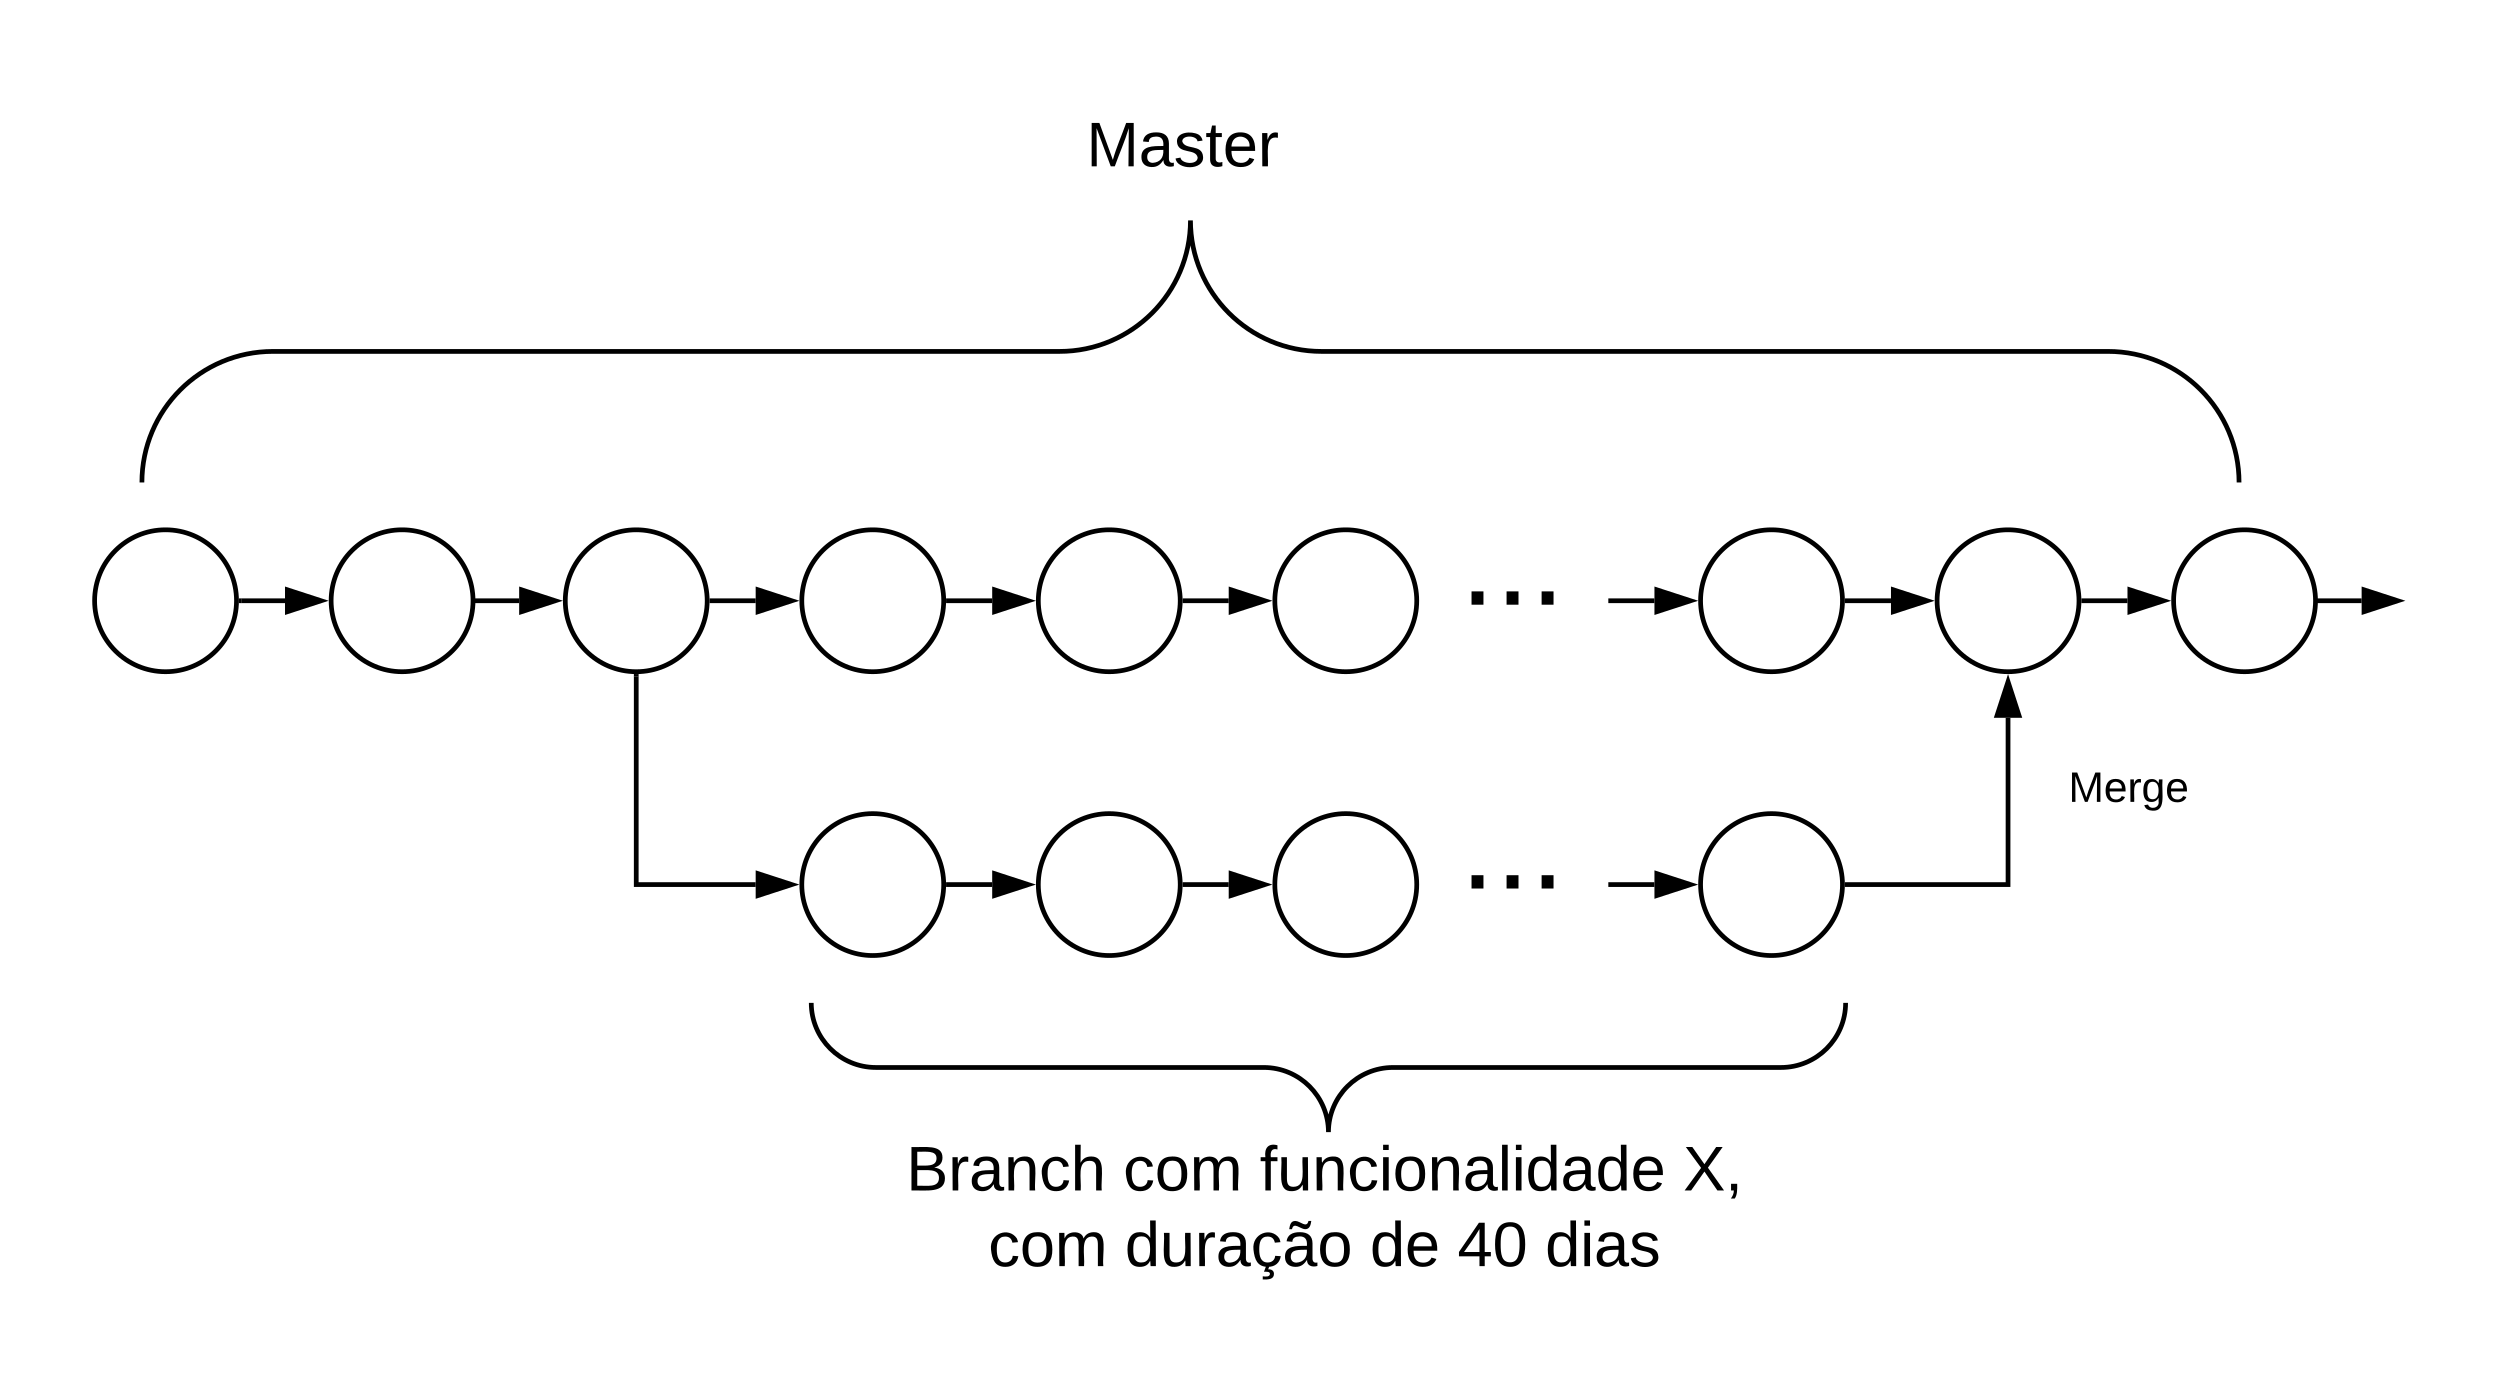
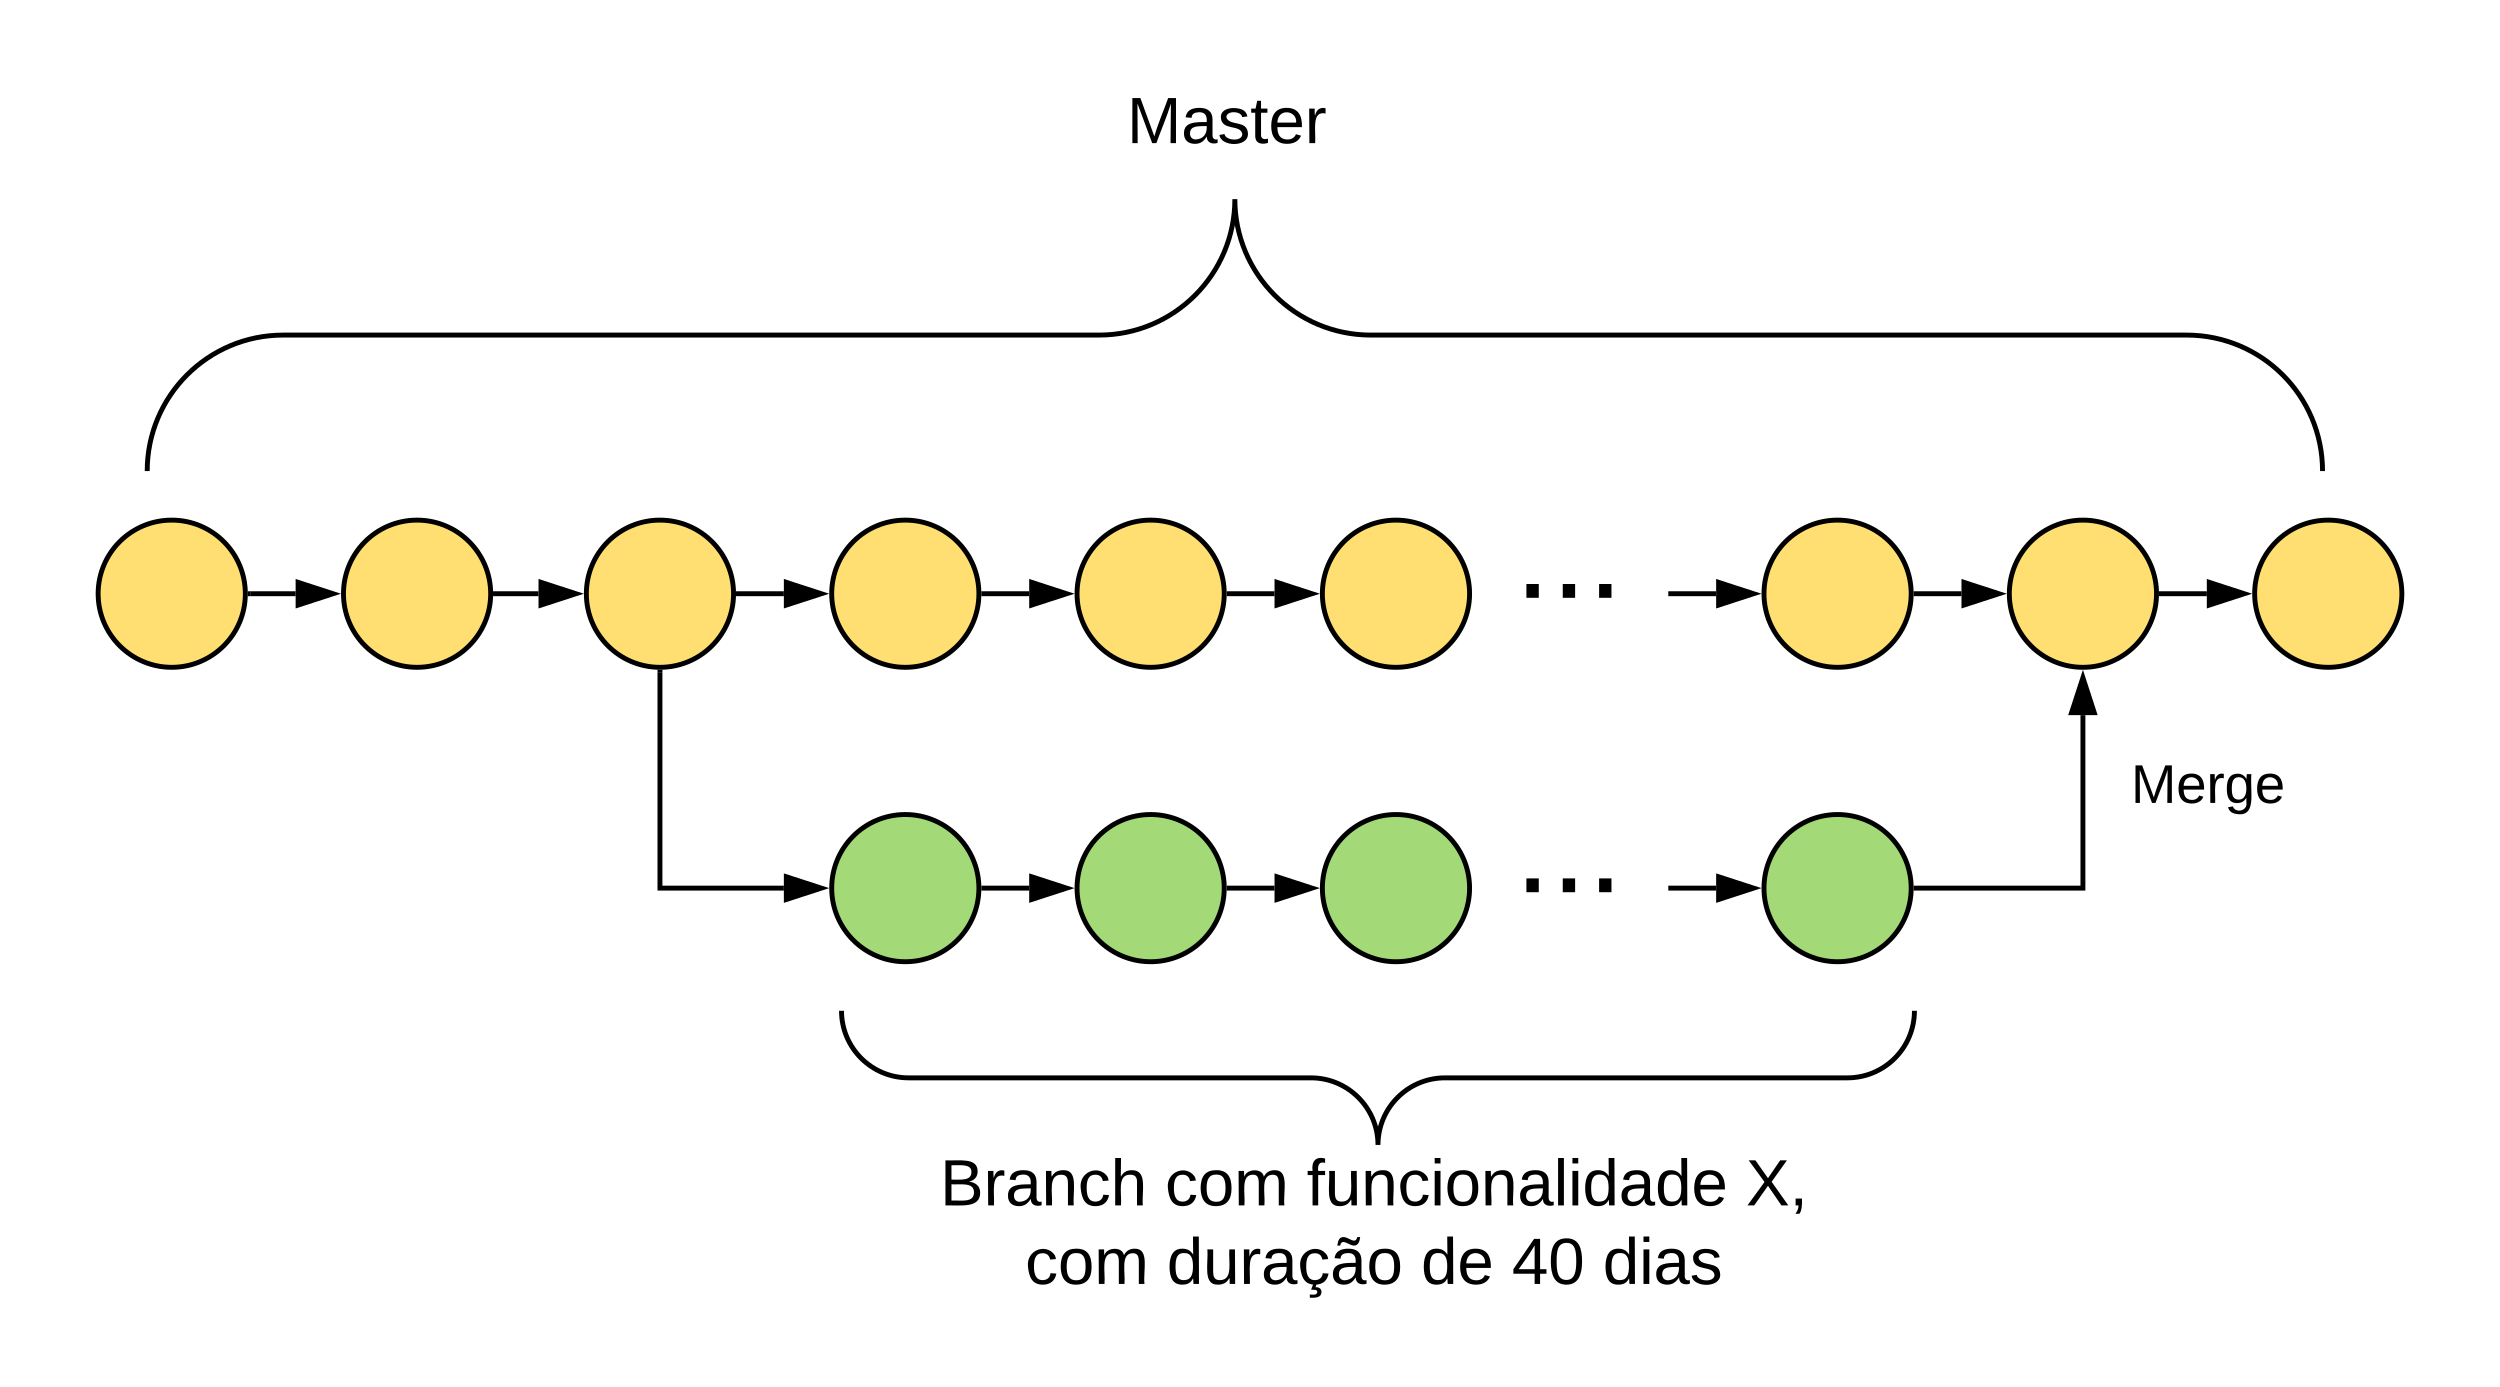
- <svg xmlns="http://www.w3.org/2000/svg" xmlns:ns1="lucid" xmlns:xlink="http://www.w3.org/1999/xlink" width="1057" height="589">
-   <g transform="translate(-40 -16)" ns1:page-tab-id="0_0">
+ <svg xmlns="http://www.w3.org/2000/svg" xmlns:ns1="lucid" xmlns:xlink="http://www.w3.org/1999/xlink" width="1019" height="565">
+   <g transform="translate(-40 -28)" ns1:page-tab-id="0_0">
    <path d="M0 0h1870.4v1323.2H0z" fill="#fff" />
-     <path d="M140 270c0 16.57-13.43 30-30 30s-30-13.43-30-30 13.43-30 30-30 30 13.43 30 30zM240 270c0 16.57-13.43 30-30 30s-30-13.43-30-30 13.43-30 30-30 30 13.43 30 30z" stroke="#000" stroke-width="2" fill="#fff" />
+     <path d="M140 270c0 16.57-13.43 30-30 30s-30-13.43-30-30 13.43-30 30-30 30 13.43 30 30zM240 270c0 16.57-13.43 30-30 30s-30-13.43-30-30 13.43-30 30-30 30 13.43 30 30z" stroke="#000" stroke-width="2" fill="#ffdf71" />
    <path d="M142 270h18.5" stroke="#000" stroke-width="2" fill="none" />
    <path d="M142.03 271h-1.1l.07-.98-.03-1.02h1.06z" />
    <path d="M175.76 270l-14.26 4.64v-9.28z" stroke="#000" stroke-width="2" />
-     <path d="M339 270c0 16.57-13.43 30-30 30s-30-13.43-30-30 13.43-30 30-30 30 13.43 30 30z" stroke="#000" stroke-width="2" fill="#fff" />
+     <path d="M339 270c0 16.57-13.43 30-30 30s-30-13.43-30-30 13.43-30 30-30 30 13.43 30 30z" stroke="#000" stroke-width="2" fill="#ffdf71" />
    <path d="M241 270h18.5M241.03 270H240" stroke="#000" stroke-width="2" fill="none" />
    <path d="M274.76 270l-14.26 4.64v-9.28z" stroke="#000" stroke-width="2" />
-     <path d="M439 270c0 16.57-13.43 30-30 30s-30-13.43-30-30 13.43-30 30-30 30 13.43 30 30z" stroke="#000" stroke-width="2" fill="#fff" />
+     <path d="M439 270c0 16.57-13.43 30-30 30s-30-13.43-30-30 13.43-30 30-30 30 13.43 30 30z" stroke="#000" stroke-width="2" fill="#ffdf71" />
    <path d="M341 270h18.5M341.03 270H340" stroke="#000" stroke-width="2" fill="none" />
    <path d="M374.76 270l-14.26 4.64v-9.28z" stroke="#000" stroke-width="2" />
-     <path d="M539 270c0 16.57-13.43 30-30 30s-30-13.43-30-30 13.43-30 30-30 30 13.43 30 30z" stroke="#000" stroke-width="2" fill="#fff" />
+     <path d="M539 270c0 16.57-13.43 30-30 30s-30-13.43-30-30 13.43-30 30-30 30 13.43 30 30z" stroke="#000" stroke-width="2" fill="#ffdf71" />
    <path d="M441 270h18.5M441.03 270H440" stroke="#000" stroke-width="2" fill="none" />
    <path d="M474.76 270l-14.26 4.64v-9.28z" stroke="#000" stroke-width="2" />
-     <path d="M639 270c0 16.57-13.43 30-30 30s-30-13.43-30-30 13.43-30 30-30 30 13.43 30 30z" stroke="#000" stroke-width="2" fill="#fff" />
+     <path d="M639 270c0 16.57-13.43 30-30 30s-30-13.43-30-30 13.43-30 30-30 30 13.43 30 30z" stroke="#000" stroke-width="2" fill="#ffdf71" />
    <path d="M541 270h18.5M541.03 270H540" stroke="#000" stroke-width="2" fill="none" />
    <path d="M574.76 270l-14.26 4.64v-9.28z" stroke="#000" stroke-width="2" />
-     <path d="M439 390c0 16.57-13.43 30-30 30s-30-13.43-30-30 13.43-30 30-30 30 13.43 30 30z" stroke="#000" stroke-width="2" fill="#fff" />
+     <path d="M439 390c0 16.57-13.43 30-30 30s-30-13.43-30-30 13.43-30 30-30 30 13.43 30 30z" stroke="#000" stroke-width="2" fill="#a3d977" />
    <path d="M309 302v88h50.5" stroke="#000" stroke-width="2" fill="none" />
    <path d="M308.98 301l1.02-.03v1.06h-2v-1.1z" />
    <path d="M374.76 390l-14.26 4.64v-9.28z" stroke="#000" stroke-width="2" />
-     <path d="M539 390c0 16.57-13.43 30-30 30s-30-13.43-30-30 13.43-30 30-30 30 13.43 30 30z" stroke="#000" stroke-width="2" fill="#fff" />
+     <path d="M539 390c0 16.57-13.43 30-30 30s-30-13.43-30-30 13.43-30 30-30 30 13.43 30 30z" stroke="#000" stroke-width="2" fill="#a3d977" />
    <path d="M441 390h18.5M441.03 390H440" stroke="#000" stroke-width="2" fill="none" />
    <path d="M474.76 390l-14.26 4.64v-9.28z" stroke="#000" stroke-width="2" />
-     <path d="M639 390c0 16.57-13.43 30-30 30s-30-13.43-30-30 13.43-30 30-30 30 13.43 30 30z" stroke="#000" stroke-width="2" fill="#fff" />
+     <path d="M639 390c0 16.57-13.43 30-30 30s-30-13.43-30-30 13.43-30 30-30 30 13.43 30 30z" stroke="#000" stroke-width="2" fill="#a3d977" />
    <path d="M541 390h18.5M541.03 390H540" stroke="#000" stroke-width="2" fill="none" />
    <path d="M574.76 390l-14.26 4.64v-9.28z" stroke="#000" stroke-width="2" />
-     <path d="M819 270c0 16.57-13.43 30-30 30s-30-13.43-30-30 13.43-30 30-30 30 13.43 30 30z" stroke="#000" stroke-width="2" fill="#fff" />
+     <path d="M819 270c0 16.57-13.43 30-30 30s-30-13.43-30-30 13.43-30 30-30 30 13.43 30 30z" stroke="#000" stroke-width="2" fill="#ffdf71" />
    <path d="M721 270h18.5M721.03 270H720" stroke="#000" stroke-width="2" fill="none" />
    <path d="M754.76 270l-14.26 4.64v-9.28z" stroke="#000" stroke-width="2" />
-     <path d="M919 270c0 16.57-13.43 30-30 30s-30-13.43-30-30 13.43-30 30-30 30 13.43 30 30z" stroke="#000" stroke-width="2" fill="#fff" />
+     <path d="M919 270c0 16.57-13.43 30-30 30s-30-13.43-30-30 13.43-30 30-30 30 13.43 30 30z" stroke="#000" stroke-width="2" fill="#ffdf71" />
    <path d="M821 270h18.5M821.03 270H820" stroke="#000" stroke-width="2" fill="none" />
    <path d="M854.76 270l-14.26 4.64v-9.28z" stroke="#000" stroke-width="2" />
-     <path d="M620 220h119v74H620z" stroke="#000" stroke-opacity="0" stroke-width="2" fill="#fff" fill-opacity="0" />
+     <path d="M620 220h119v74H620z" stroke="#000" stroke-opacity="0" stroke-width="2" fill-opacity="0" />
    <use xlink:href="#a" transform="matrix(1,0,0,1,625,225) translate(32.27778 46.66667)" />
-     <path d="M819 390c0 16.57-13.43 30-30 30s-30-13.43-30-30 13.43-30 30-30 30 13.43 30 30z" stroke="#000" stroke-width="2" fill="#fff" />
+     <path d="M819 390c0 16.57-13.43 30-30 30s-30-13.43-30-30 13.43-30 30-30 30 13.43 30 30z" stroke="#000" stroke-width="2" fill="#a3d977" />
    <path d="M721 390h18.5M721.03 390H720" stroke="#000" stroke-width="2" fill="none" />
    <path d="M754.76 390l-14.26 4.64v-9.28z" stroke="#000" stroke-width="2" />
    <path d="M821 390h68v-70.5M821.03 390H820" stroke="#000" stroke-width="2" fill="none" />
    <path d="M889 304.24l4.63 14.26h-9.27z" stroke="#000" stroke-width="2" />
-     <path d="M620 340h119v74H620z" stroke="#000" stroke-opacity="0" stroke-width="2" fill="#fff" fill-opacity="0" />
+     <path d="M620 340h119v74H620z" stroke="#000" stroke-opacity="0" stroke-width="2" fill-opacity="0" />
    <use xlink:href="#a" transform="matrix(1,0,0,1,625,345) translate(32.27778 46.66667)" />
-     <path d="M1019 270c0 16.57-13.43 30-30 30s-30-13.43-30-30 13.43-30 30-30 30 13.43 30 30z" stroke="#000" stroke-width="2" fill="#fff" />
+     <path d="M1019 270c0 16.57-13.43 30-30 30s-30-13.43-30-30 13.43-30 30-30 30 13.43 30 30z" stroke="#000" stroke-width="2" fill="#ffdf71" />
    <path d="M921 270h18.5M921.03 270H920" stroke="#000" stroke-width="2" fill="none" />
    <path d="M954.76 270l-14.26 4.64v-9.28z" stroke="#000" stroke-width="2" />
-     <path d="M1020 270h18.5M1020.03 270H1019" stroke="#000" stroke-width="2" fill="none" />
-     <path d="M1053.76 270l-14.26 4.64v-9.28z" stroke="#000" stroke-width="2" />
    <path d="M420 60h240v20H420z" stroke="#000" stroke-opacity="0" stroke-width="2" fill="#fff" fill-opacity="0" />
    <use xlink:href="#b" transform="matrix(1,0,0,1,425,65) translate(74.33333 21.33333)" />
    <g fill="none">
      <path d="M820.33 440v80H383v-80z" />
      <path d="M383 440c0 15.1 12.24 27.33 27.33 27.33h164c15.1 0 27.34 12.24 27.34 27.34 0-15.1 12.23-27.34 27.33-27.34h164c15.1 0 27.33-12.23 27.33-27.33" stroke="#000" stroke-width="2" />
    </g>
    <path d="M400 461h400v138H400z" stroke="#000" stroke-opacity="0" stroke-width="2" fill="#fff" fill-opacity="0" />
    <use xlink:href="#c" transform="matrix(1,0,0,1,405,466) translate(18.14815 53.33333)" />
    <use xlink:href="#d" transform="matrix(1,0,0,1,405,466) translate(109.9259 53.33333)" />
    <use xlink:href="#e" transform="matrix(1,0,0,1,405,466) translate(167.6296 53.33333)" />
    <use xlink:href="#f" transform="matrix(1,0,0,1,405,466) translate(346.6667 53.33333)" />
    <use xlink:href="#d" transform="matrix(1,0,0,1,405,466) translate(52.88889 85.33333)" />
    <use xlink:href="#g" transform="matrix(1,0,0,1,405,466) translate(110.5926 85.33333)" />
    <use xlink:href="#h" transform="matrix(1,0,0,1,405,466) translate(214.2222 85.33333)" />
    <use xlink:href="#i" transform="matrix(1,0,0,1,405,466) translate(251.2593 85.33333)" />
    <use xlink:href="#j" transform="matrix(1,0,0,1,405,466) translate(288.2963 85.33333)" />
    <path d="M900 320h80v60h-80z" stroke="#000" stroke-opacity="0" stroke-width="2" fill="#fff" fill-opacity="0" />
    <g>
-       <use xlink:href="#k" transform="matrix(1,0,0,1,905,325) translate(9.55 30.025)" />
+       <use xlink:href="#k" transform="matrix(1,0,0,1,905,325) translate(3.580247 30.27778)" />
    </g>
    <g fill="none">
      <path d="M100 220v-80h886.67v80z" />
      <path d="M986.67 220c0-30.6-24.8-55.42-55.42-55.42h-332.5c-30.6 0-55.42-24.8-55.42-55.4 0 30.6-24.8 55.4-55.4 55.4h-332.5c-30.62 0-55.43 24.8-55.43 55.42" stroke="#000" stroke-width="2" />
    </g>
    <defs>
      <path d="M33 0v-38h34V0H33" id="l" />
      <g id="a">
        <use transform="matrix(0.1481481,0,0,0.1481481,0,0)" xlink:href="#l" />
        <use transform="matrix(0.1481481,0,0,0.1481481,14.81481,0)" xlink:href="#l" />
        <use transform="matrix(0.1481481,0,0,0.1481481,29.62963,0)" xlink:href="#l" />
      </g>
      <path d="M240 0l2-218c-23 76-54 145-80 218h-23L58-218 59 0H30v-248h44l77 211c21-75 51-140 76-211h43V0h-30" id="m" />
      <path d="M141-36C126-15 110 5 73 4 37 3 15-17 15-53c-1-64 63-63 125-63 3-35-9-54-41-54-24 1-41 7-42 31l-33-3c5-37 33-52 76-52 45 0 72 20 72 64v82c-1 20 7 32 28 27v20c-31 9-61-2-59-35zM48-53c0 20 12 33 32 33 41-3 63-29 60-74-43 2-92-5-92 41" id="n" />
      <path d="M135-143c-3-34-86-38-87 0 15 53 115 12 119 90S17 21 10-45l28-5c4 36 97 45 98 0-10-56-113-15-118-90-4-57 82-63 122-42 12 7 21 19 24 35" id="o" />
      <path d="M59-47c-2 24 18 29 38 22v24C64 9 27 4 27-40v-127H5v-23h24l9-43h21v43h35v23H59v120" id="p" />
      <path d="M100-194c63 0 86 42 84 106H49c0 40 14 67 53 68 26 1 43-12 49-29l28 8c-11 28-37 45-77 45C44 4 14-33 15-96c1-61 26-98 85-98zm52 81c6-60-76-77-97-28-3 7-6 17-6 28h103" id="q" />
      <path d="M114-163C36-179 61-72 57 0H25l-1-190h30c1 12-1 29 2 39 6-27 23-49 58-41v29" id="r" />
      <g id="b">
        <use transform="matrix(0.07407407,0,0,0.07407407,0,0)" xlink:href="#m" />
        <use transform="matrix(0.07407407,0,0,0.07407407,22.14815,0)" xlink:href="#n" />
        <use transform="matrix(0.07407407,0,0,0.07407407,36.96296,0)" xlink:href="#o" />
        <use transform="matrix(0.07407407,0,0,0.07407407,50.2963,0)" xlink:href="#p" />
        <use transform="matrix(0.07407407,0,0,0.07407407,57.7037,0)" xlink:href="#q" />
        <use transform="matrix(0.07407407,0,0,0.07407407,72.51852,0)" xlink:href="#r" />
      </g>
      <path d="M160-131c35 5 61 23 61 61C221 17 115-2 30 0v-248c76 3 177-17 177 60 0 33-19 50-47 57zm-97-11c50-1 110 9 110-42 0-47-63-36-110-37v79zm0 115c55-2 124 14 124-45 0-56-70-42-124-44v89" id="s" />
      <path d="M117-194c89-4 53 116 60 194h-32v-121c0-31-8-49-39-48C34-167 62-67 57 0H25l-1-190h30c1 10-1 24 2 32 11-22 29-35 61-36" id="t" />
      <path d="M96-169c-40 0-48 33-48 73s9 75 48 75c24 0 41-14 43-38l32 2c-6 37-31 61-74 61-59 0-76-41-82-99-10-93 101-131 147-64 4 7 5 14 7 22l-32 3c-4-21-16-35-41-35" id="u" />
      <path d="M106-169C34-169 62-67 57 0H25v-261h32l-1 103c12-21 28-36 61-36 89 0 53 116 60 194h-32v-121c2-32-8-49-39-48" id="v" />
      <g id="c">
        <use transform="matrix(0.07407407,0,0,0.07407407,0,0)" xlink:href="#s" />
        <use transform="matrix(0.07407407,0,0,0.07407407,17.77778,0)" xlink:href="#r" />
        <use transform="matrix(0.07407407,0,0,0.07407407,26.59259,0)" xlink:href="#n" />
        <use transform="matrix(0.07407407,0,0,0.07407407,41.40741,0)" xlink:href="#t" />
        <use transform="matrix(0.07407407,0,0,0.07407407,56.22222,0)" xlink:href="#u" />
        <use transform="matrix(0.07407407,0,0,0.07407407,69.55556,0)" xlink:href="#v" />
      </g>
      <path d="M100-194c62-1 85 37 85 99 1 63-27 99-86 99S16-35 15-95c0-66 28-99 85-99zM99-20c44 1 53-31 53-75 0-43-8-75-51-75s-53 32-53 75 10 74 51 75" id="w" />
      <path d="M210-169c-67 3-38 105-44 169h-31v-121c0-29-5-50-35-48C34-165 62-65 56 0H25l-1-190h30c1 10-1 24 2 32 10-44 99-50 107 0 11-21 27-35 58-36 85-2 47 119 55 194h-31v-121c0-29-5-49-35-48" id="x" />
      <g id="d">
        <use transform="matrix(0.07407407,0,0,0.07407407,0,0)" xlink:href="#u" />
        <use transform="matrix(0.07407407,0,0,0.07407407,13.33333,0)" xlink:href="#w" />
        <use transform="matrix(0.07407407,0,0,0.07407407,28.14815,0)" xlink:href="#x" />
      </g>
      <path d="M101-234c-31-9-42 10-38 44h38v23H63V0H32v-167H5v-23h27c-7-52 17-82 69-68v24" id="y" />
      <path d="M84 4C-5 8 30-112 23-190h32v120c0 31 7 50 39 49 72-2 45-101 50-169h31l1 190h-30c-1-10 1-25-2-33-11 22-28 36-60 37" id="z" />
      <path d="M24-231v-30h32v30H24zM24 0v-190h32V0H24" id="A" />
      <path d="M24 0v-261h32V0H24" id="B" />
      <path d="M85-194c31 0 48 13 60 33l-1-100h32l1 261h-30c-2-10 0-23-3-31C134-8 116 4 85 4 32 4 16-35 15-94c0-66 23-100 70-100zm9 24c-40 0-46 34-46 75 0 40 6 74 45 74 42 0 51-32 51-76 0-42-9-74-50-73" id="C" />
      <g id="e">
        <use transform="matrix(0.07407407,0,0,0.07407407,0,0)" xlink:href="#y" />
        <use transform="matrix(0.07407407,0,0,0.07407407,7.407407,0)" xlink:href="#z" />
        <use transform="matrix(0.07407407,0,0,0.07407407,22.22222,0)" xlink:href="#t" />
        <use transform="matrix(0.07407407,0,0,0.07407407,37.03704,0)" xlink:href="#u" />
        <use transform="matrix(0.07407407,0,0,0.07407407,50.37037,0)" xlink:href="#A" />
        <use transform="matrix(0.07407407,0,0,0.07407407,56.22222,0)" xlink:href="#w" />
        <use transform="matrix(0.07407407,0,0,0.07407407,71.03704,0)" xlink:href="#t" />
        <use transform="matrix(0.07407407,0,0,0.07407407,85.85185,0)" xlink:href="#n" />
        <use transform="matrix(0.07407407,0,0,0.07407407,100.6667,0)" xlink:href="#B" />
        <use transform="matrix(0.07407407,0,0,0.07407407,106.5185,0)" xlink:href="#A" />
        <use transform="matrix(0.07407407,0,0,0.07407407,112.3704,0)" xlink:href="#C" />
        <use transform="matrix(0.07407407,0,0,0.07407407,127.1852,0)" xlink:href="#n" />
        <use transform="matrix(0.07407407,0,0,0.07407407,142,0)" xlink:href="#C" />
        <use transform="matrix(0.07407407,0,0,0.07407407,156.8148,0)" xlink:href="#q" />
      </g>
      <path d="M195 0l-74-108L45 0H8l94-129-87-119h37l69 98 67-98h37l-84 118L233 0h-38" id="D" />
      <path d="M68-38c1 34 0 65-14 84H32c9-13 17-26 17-46H33v-38h35" id="E" />
      <g id="f">
        <use transform="matrix(0.07407407,0,0,0.07407407,0,0)" xlink:href="#D" />
        <use transform="matrix(0.07407407,0,0,0.07407407,17.77778,0)" xlink:href="#E" />
      </g>
      <path d="M96-169c-40 0-48 33-48 73s9 75 48 75c24 0 41-14 43-38l32 2c-6 37-31 61-74 61-59 0-76-41-82-99-10-93 101-131 147-64 4 7 5 14 7 22l-32 3c-4-21-16-35-41-35zm3 187c19-1 33 8 33 26 0 31-30 33-64 32V58c18 2 39 4 41-13 1-15-18-13-34-13L87 0h19" id="F" />
      <path d="M141-36C126-15 110 5 73 4 37 3 15-17 15-53c-1-64 63-63 125-63 3-35-9-54-41-54-24 1-41 7-42 31l-33-3c5-37 33-52 76-52 45 0 72 20 72 64v82c-1 20 7 32 28 27v20c-31 9-61-2-59-35zM48-53c0 20 12 33 32 33 41-3 63-29 60-74-43 2-92-5-92 41zm117-205c-3 23-9 48-36 47-26-1-65-44-74 0H39c4-23 8-48 36-47s64 44 74 0h16" id="G" />
      <g id="g">
        <use transform="matrix(0.07407407,0,0,0.07407407,0,0)" xlink:href="#C" />
        <use transform="matrix(0.07407407,0,0,0.07407407,14.81481,0)" xlink:href="#z" />
        <use transform="matrix(0.07407407,0,0,0.07407407,29.62963,0)" xlink:href="#r" />
        <use transform="matrix(0.07407407,0,0,0.07407407,38.44444,0)" xlink:href="#n" />
        <use transform="matrix(0.07407407,0,0,0.07407407,53.25926,0)" xlink:href="#F" />
        <use transform="matrix(0.07407407,0,0,0.07407407,66.59259,0)" xlink:href="#G" />
        <use transform="matrix(0.07407407,0,0,0.07407407,81.40741,0)" xlink:href="#w" />
      </g>
      <g id="h">
        <use transform="matrix(0.07407407,0,0,0.07407407,0,0)" xlink:href="#C" />
        <use transform="matrix(0.07407407,0,0,0.07407407,14.81481,0)" xlink:href="#q" />
      </g>
      <path d="M155-56V0h-30v-56H8v-25l114-167h33v167h35v25h-35zm-30-156c-27 46-58 90-88 131h88v-131" id="H" />
      <path d="M101-251c68 0 85 55 85 127S166 4 100 4C33 4 14-52 14-124c0-73 17-127 87-127zm-1 229c47 0 54-49 54-102s-4-102-53-102c-51 0-55 48-55 102 0 53 5 102 54 102" id="I" />
      <g id="i">
        <use transform="matrix(0.07407407,0,0,0.07407407,0,0)" xlink:href="#H" />
        <use transform="matrix(0.07407407,0,0,0.07407407,14.81481,0)" xlink:href="#I" />
      </g>
      <g id="j">
        <use transform="matrix(0.07407407,0,0,0.07407407,0,0)" xlink:href="#C" />
        <use transform="matrix(0.07407407,0,0,0.07407407,14.81481,0)" xlink:href="#A" />
        <use transform="matrix(0.07407407,0,0,0.07407407,20.66667,0)" xlink:href="#n" />
        <use transform="matrix(0.07407407,0,0,0.07407407,35.48148,0)" xlink:href="#o" />
      </g>
      <path d="M177-190C167-65 218 103 67 71c-23-6-38-20-44-43l32-5c15 47 100 32 89-28v-30C133-14 115 1 83 1 29 1 15-40 15-95c0-56 16-97 71-98 29-1 48 16 59 35 1-10 0-23 2-32h30zM94-22c36 0 50-32 50-73 0-42-14-75-50-75-39 0-46 34-46 75s6 73 46 73" id="J" />
      <g id="k">
-         <use transform="matrix(0.05,0,0,0.05,0,0)" xlink:href="#m" />
-         <use transform="matrix(0.05,0,0,0.05,14.95,0)" xlink:href="#q" />
-         <use transform="matrix(0.05,0,0,0.05,24.95,0)" xlink:href="#r" />
-         <use transform="matrix(0.05,0,0,0.05,30.9,0)" xlink:href="#J" />
-         <use transform="matrix(0.05,0,0,0.05,40.9,0)" xlink:href="#q" />
+         <use transform="matrix(0.0617284,0,0,0.0617284,0,0)" xlink:href="#m" />
+         <use transform="matrix(0.0617284,0,0,0.0617284,18.45679,0)" xlink:href="#q" />
+         <use transform="matrix(0.0617284,0,0,0.0617284,30.80247,0)" xlink:href="#r" />
+         <use transform="matrix(0.0617284,0,0,0.0617284,38.14815,0)" xlink:href="#J" />
+         <use transform="matrix(0.0617284,0,0,0.0617284,50.49383,0)" xlink:href="#q" />
      </g>
    </defs>
  </g>
</svg>
